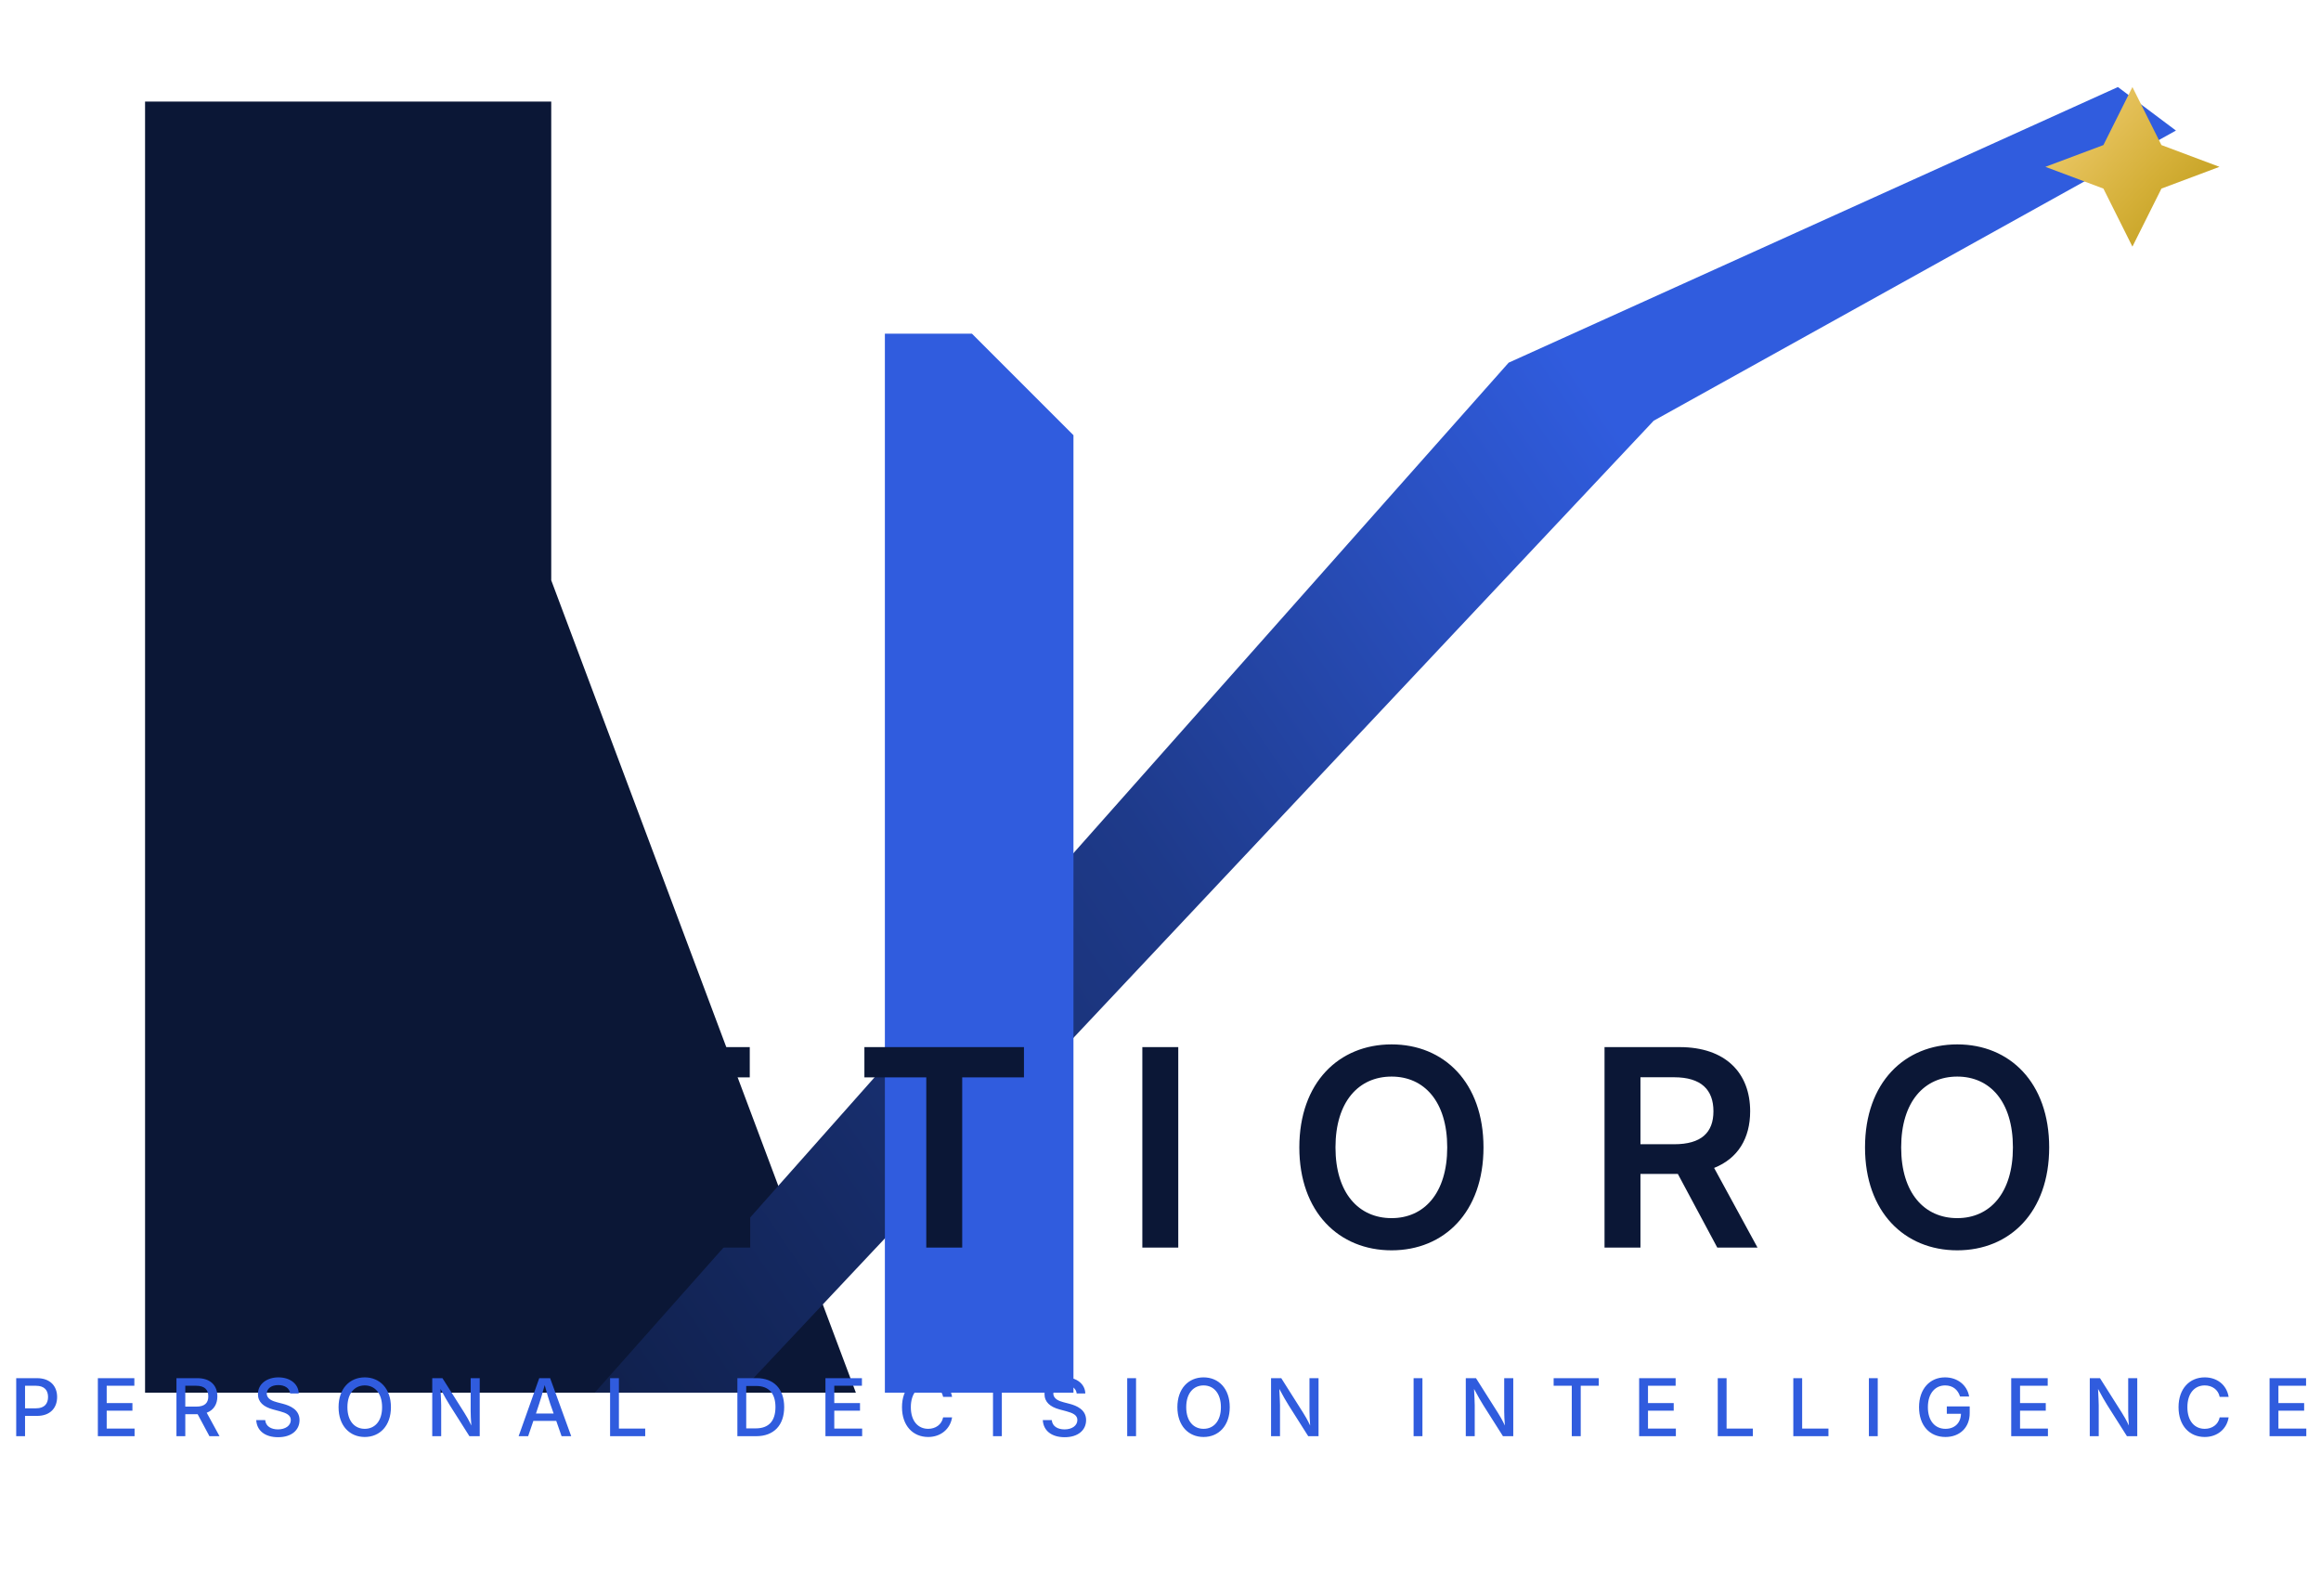
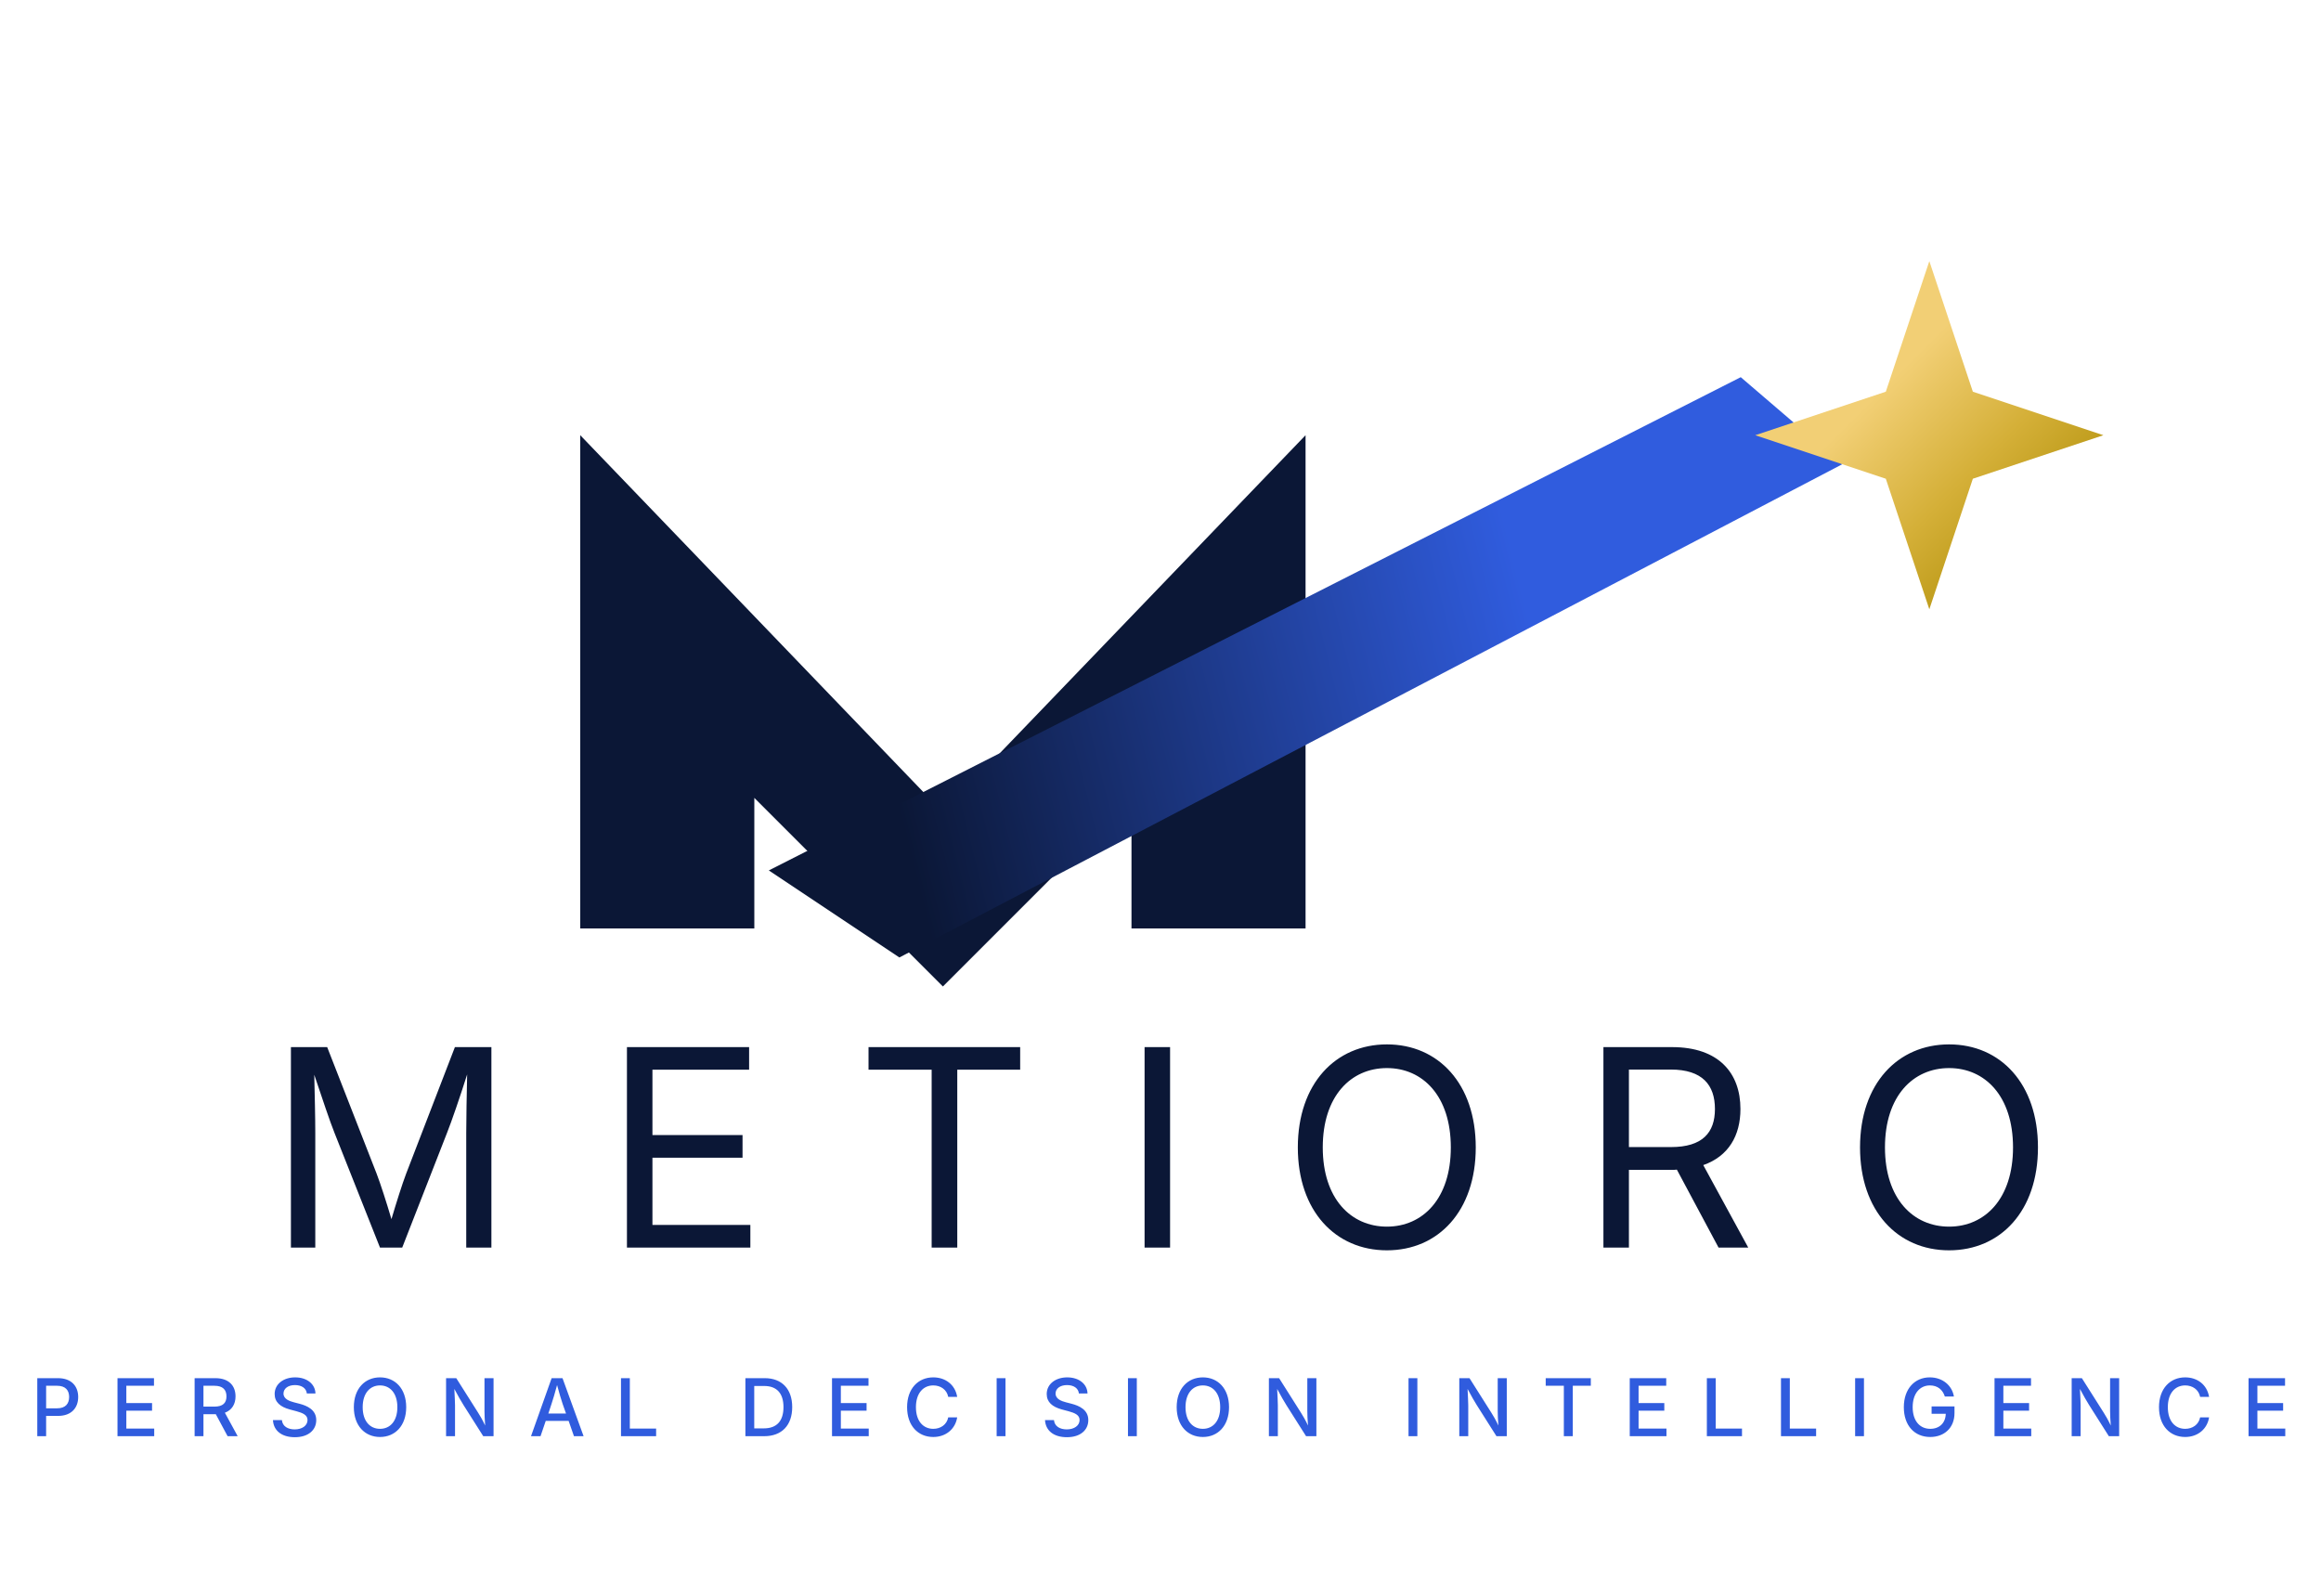
- <svg xmlns="http://www.w3.org/2000/svg" viewBox="0 0 320 220" fill="none" role="img" aria-label="METIORO">
+ <svg xmlns="http://www.w3.org/2000/svg" width="320" height="220" viewBox="0 0 320 220" fill="none">
  <defs>
-     <linearGradient id="ml-swoosh" x1="24" y1="188" x2="288" y2="8" gradientUnits="userSpaceOnUse">
+     <linearGradient id="metioroBlue" x1="70" y1="80" x2="230" y2="40" gradientUnits="userSpaceOnUse">
      <stop offset="0" stop-color="#0B1736" />
-       <stop offset="0.45" stop-color="#1E3A8A" />
-       <stop offset="0.72" stop-color="#305CDE" />
+       <stop offset="0.55" stop-color="#305CDE" />
      <stop offset="1" stop-color="#305CDE" />
    </linearGradient>
-     <linearGradient id="ml-gold" x1="270" y1="4" x2="294" y2="26" gradientUnits="userSpaceOnUse">
+     <linearGradient id="metioroGold" x1="206" y1="31" x2="228" y2="53" gradientUnits="userSpaceOnUse">
      <stop offset="0" stop-color="#F2CF75" />
      <stop offset="0.55" stop-color="#D4AF37" />
      <stop offset="1" stop-color="#B59410" />
    </linearGradient>
  </defs>
-   <g transform="translate(14 8)">
-     <path d="M6 184 L6 6 L62 6 L62 72 L104 184 Z" fill="#0B1736" />
-     <path d="M24 184 L88 184 L214 50 L286 10 L278 4 L194 42 L68 184 Z" fill="url(#ml-swoosh)" />
-     <path d="M108 184 L108 38 L120 38 L134 52 L134 184 Z" fill="#305CDE" />
-     <path d="M280 4 L284 12 L292 15 L284 18 L280 26 L276 18 L268 15 L276 12 Z" fill="url(#ml-gold)" />
+   <g transform="translate(52 24)">
+     <path d="M28 104V36L78 88L128 36V104H104V86L78 112L52 86V104H28Z" fill="#0B1736" />
+     <path d="M54 96L188 28L202 40L72 108L54 96Z" fill="url(#metioroBlue)" />
+     <path d="M214 12L220 30L238 36L220 42L214 60L208 42L190 36L208 30L214 12Z" fill="url(#metioroGold)" />
  </g>
-   <text x="160" y="172" text-anchor="middle" font-family="Sora, Inter, Arial, sans-serif" font-size="38" font-weight="600" letter-spacing="12" fill="#0B1736">METIORO</text>
-   <text x="160" y="198" text-anchor="middle" font-family="Sora, Inter, Arial, sans-serif" font-size="11" font-weight="500" letter-spacing="4.2" fill="#305CDE">PERSONAL DECISION INTELLIGENCE</text>
+   <text x="160" y="172" text-anchor="middle" font-family="Sora, Inter, Arial, sans-serif" font-size="38" font-weight="400" letter-spacing="12" fill="#0B1736">
+     METIORO
+   </text>
+   <text x="160" y="198" text-anchor="middle" font-family="Sora, Inter, Arial, sans-serif" font-size="11" font-weight="500" letter-spacing="4" fill="#305CDE">
+     PERSONAL DECISION INTELLIGENCE
+   </text>
</svg>
